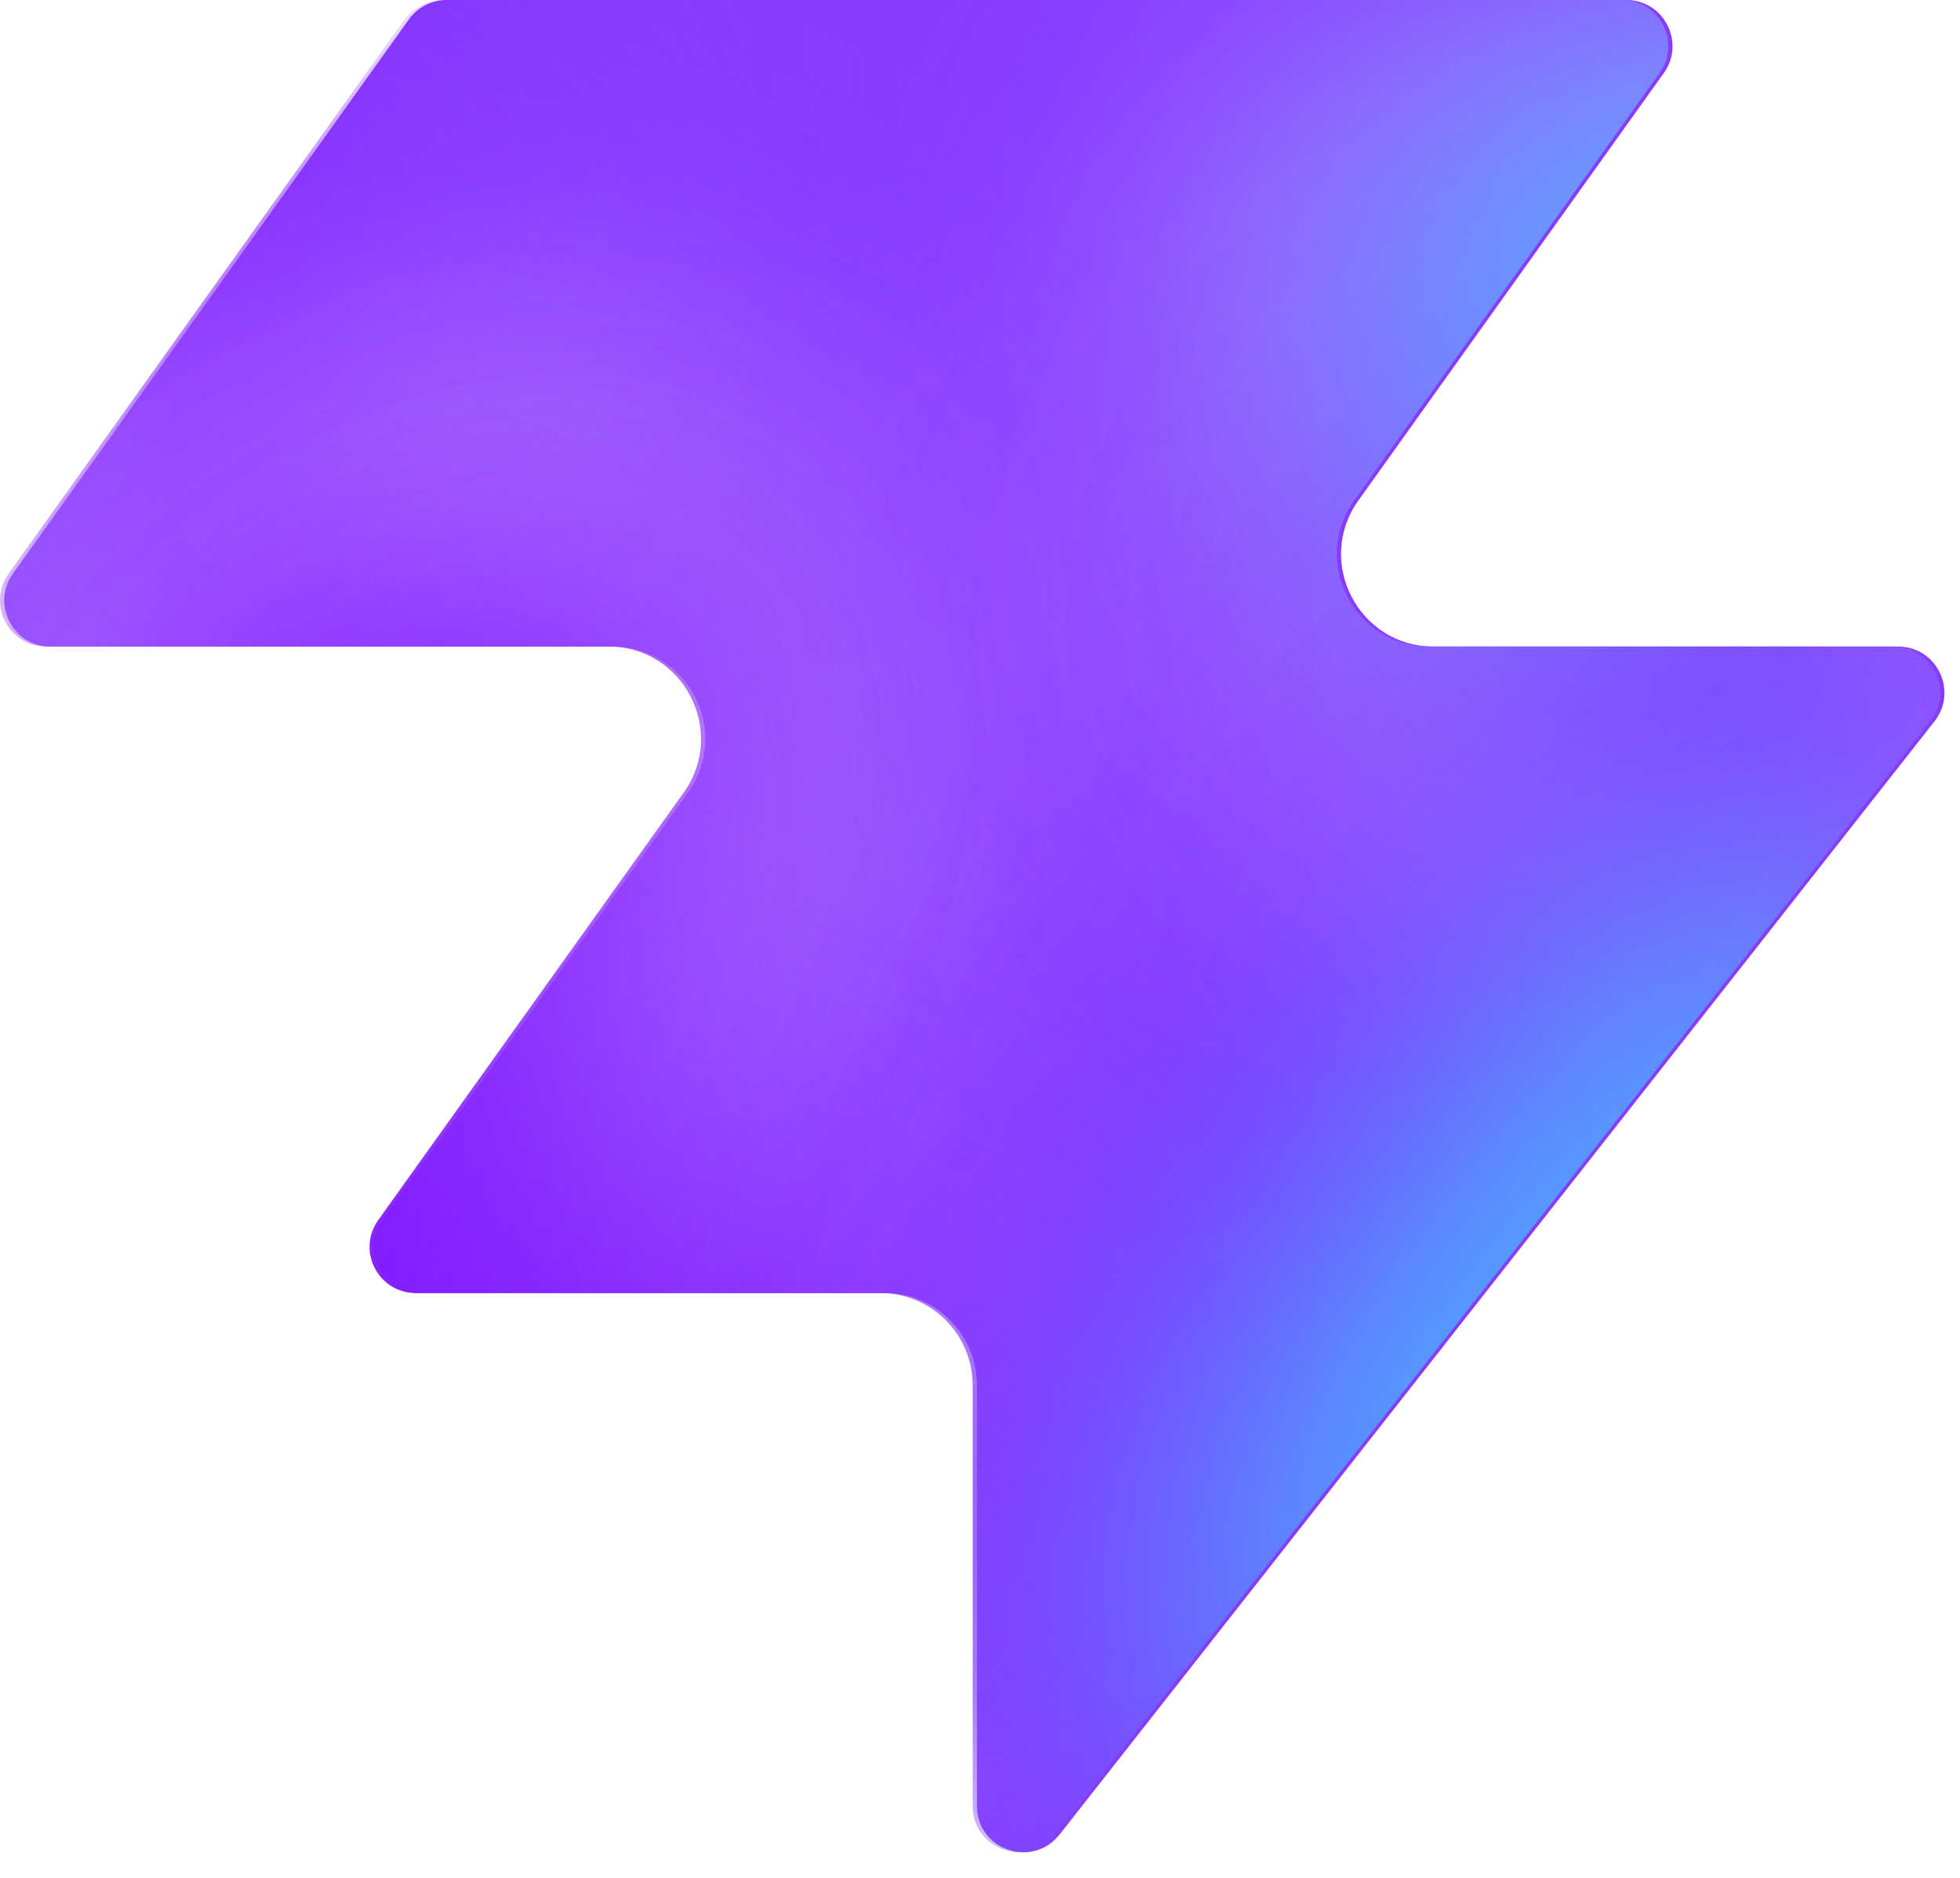
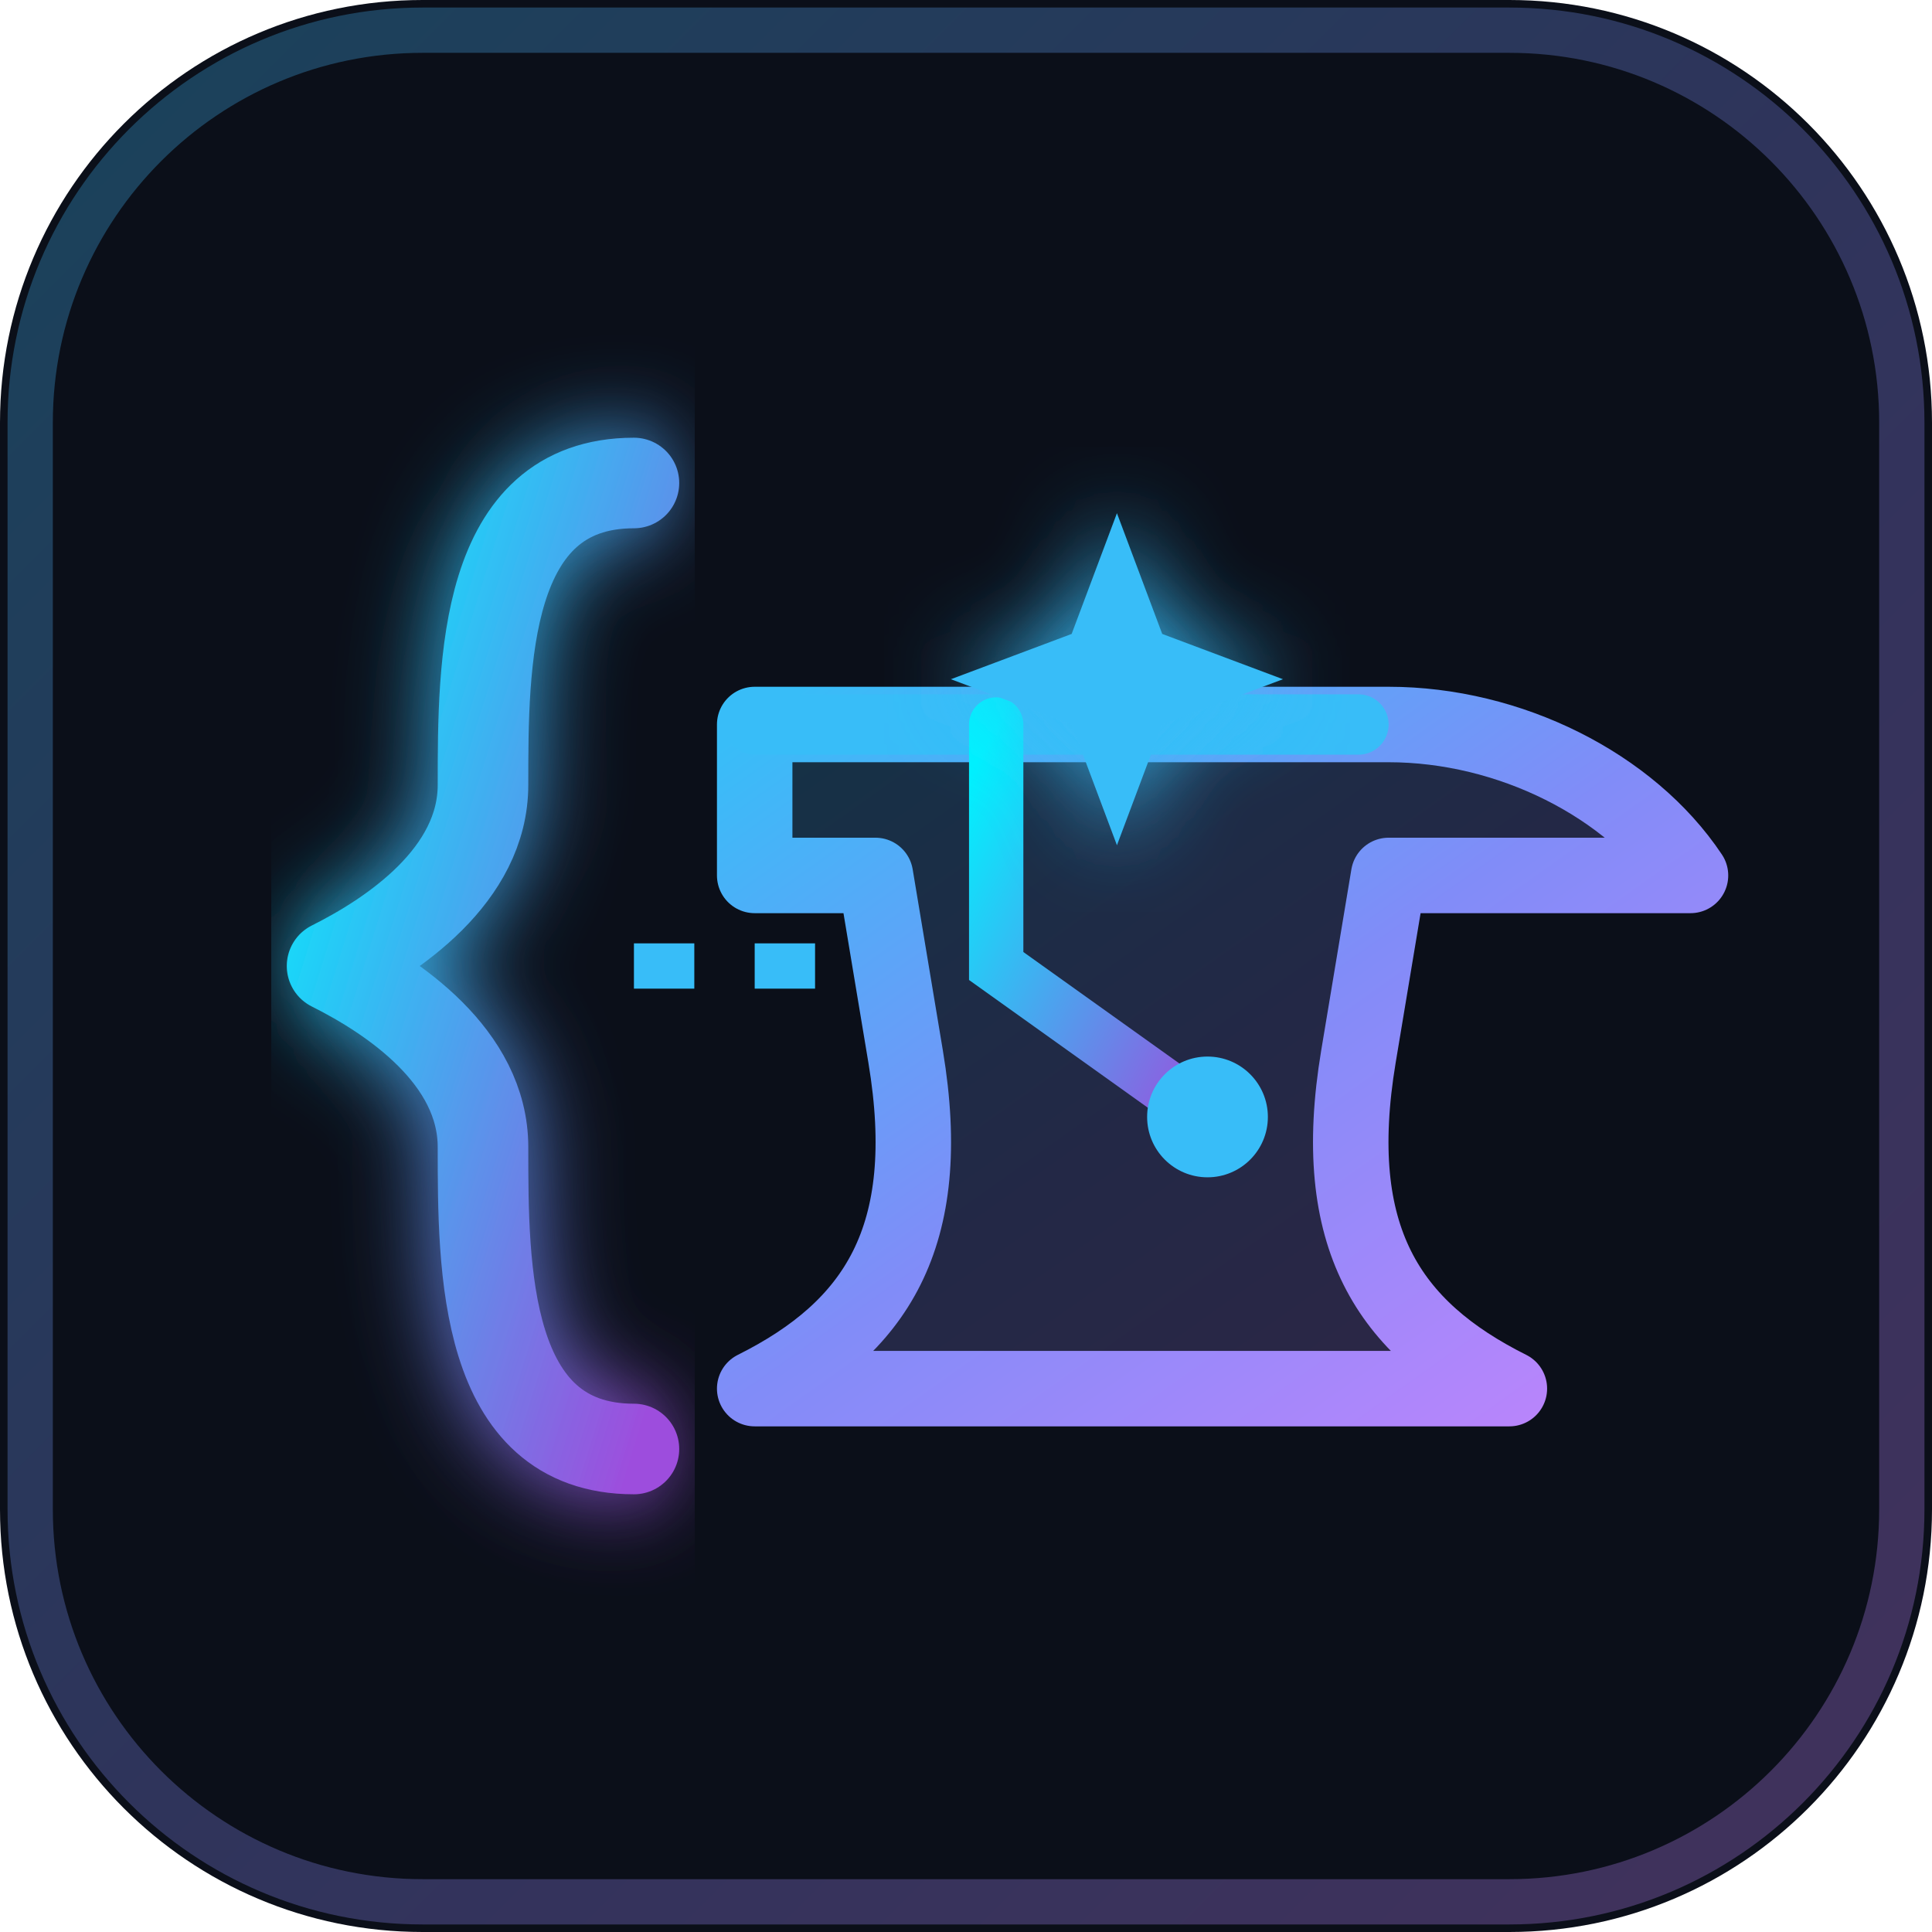
- <svg xmlns="http://www.w3.org/2000/svg" width="48" height="46" fill="none" viewBox="0 0 48 46">
-   <path fill="#863bff" d="M25.946 44.938c-.664.845-2.021.375-2.021-.698V33.937a2.26 2.26 0 0 0-2.262-2.262H10.287c-.92 0-1.456-1.04-.92-1.788l7.48-10.471c1.07-1.497 0-3.578-1.842-3.578H1.237c-.92 0-1.456-1.04-.92-1.788L10.013.474c.214-.297.556-.474.92-.474h28.894c.92 0 1.456 1.04.92 1.788l-7.48 10.471c-1.07 1.498 0 3.579 1.842 3.579h11.377c.943 0 1.473 1.088.89 1.83L25.947 44.94z" style="fill:#863bff;fill:color(display-p3 .525 .23 1);fill-opacity:1" />
-   <mask id="a" width="48" height="46" x="0" y="0" maskUnits="userSpaceOnUse" style="mask-type:alpha">
-     <path fill="#000" d="M25.842 44.938c-.664.844-2.021.375-2.021-.698V33.937a2.26 2.26 0 0 0-2.262-2.262H10.183c-.92 0-1.456-1.04-.92-1.788l7.48-10.471c1.07-1.498 0-3.579-1.842-3.579H1.133c-.92 0-1.456-1.04-.92-1.787L9.91.473c.214-.297.556-.474.92-.474h28.894c.92 0 1.456 1.04.92 1.788l-7.48 10.471c-1.07 1.498 0 3.578 1.842 3.578h11.377c.943 0 1.473 1.088.89 1.832L25.843 44.94z" style="fill:#000;fill-opacity:1" />
-   </mask>
-   <g mask="url(#a)">
-     <g filter="url(#b)">
-       <ellipse cx="5.508" cy="14.704" fill="#ede6ff" rx="5.508" ry="14.704" style="fill:#ede6ff;fill:color(display-p3 .927 .903 1);fill-opacity:1" transform="matrix(.00324 1 1 -.00324 -4.47 31.516)" />
-     </g>
-     <g filter="url(#c)">
-       <ellipse cx="10.399" cy="29.851" fill="#ede6ff" rx="10.399" ry="29.851" style="fill:#ede6ff;fill:color(display-p3 .927 .903 1);fill-opacity:1" transform="matrix(.00324 1 1 -.00324 -39.328 7.883)" />
-     </g>
-     <g filter="url(#d)">
-       <ellipse cx="5.508" cy="30.487" fill="#7e14ff" rx="5.508" ry="30.487" style="fill:#7e14ff;fill:color(display-p3 .492 .077 1);fill-opacity:1" transform="rotate(89.814 -25.913 -14.639)scale(1 -1)" />
-     </g>
-     <g filter="url(#e)">
-       <ellipse cx="5.508" cy="30.599" fill="#7e14ff" rx="5.508" ry="30.599" style="fill:#7e14ff;fill:color(display-p3 .492 .077 1);fill-opacity:1" transform="rotate(89.814 -32.644 -3.334)scale(1 -1)" />
-     </g>
-     <g filter="url(#f)">
-       <ellipse cx="5.508" cy="30.599" fill="#7e14ff" rx="5.508" ry="30.599" style="fill:#7e14ff;fill:color(display-p3 .492 .077 1);fill-opacity:1" transform="matrix(.00324 1 1 -.00324 -34.34 30.47)" />
-     </g>
-     <g filter="url(#g)">
-       <ellipse cx="14.072" cy="22.078" fill="#ede6ff" rx="14.072" ry="22.078" style="fill:#ede6ff;fill:color(display-p3 .927 .903 1);fill-opacity:1" transform="rotate(93.35 24.506 48.493)scale(-1 1)" />
-     </g>
-     <g filter="url(#h)">
-       <ellipse cx="3.47" cy="21.501" fill="#7e14ff" rx="3.47" ry="21.501" style="fill:#7e14ff;fill:color(display-p3 .492 .077 1);fill-opacity:1" transform="rotate(89.009 28.708 47.59)scale(-1 1)" />
-     </g>
-     <g filter="url(#i)">
-       <ellipse cx="3.47" cy="21.501" fill="#7e14ff" rx="3.47" ry="21.501" style="fill:#7e14ff;fill:color(display-p3 .492 .077 1);fill-opacity:1" transform="rotate(89.009 28.708 47.59)scale(-1 1)" />
-     </g>
-     <g filter="url(#j)">
-       <ellipse cx=".387" cy="8.972" fill="#7e14ff" rx="4.407" ry="29.108" style="fill:#7e14ff;fill:color(display-p3 .492 .077 1);fill-opacity:1" transform="rotate(39.51 .387 8.972)" />
-     </g>
-     <g filter="url(#k)">
-       <ellipse cx="47.523" cy="-6.092" fill="#7e14ff" rx="4.407" ry="29.108" style="fill:#7e14ff;fill:color(display-p3 .492 .077 1);fill-opacity:1" transform="rotate(37.892 47.523 -6.092)" />
-     </g>
-     <g filter="url(#l)">
-       <ellipse cx="41.412" cy="6.333" fill="#47bfff" rx="5.971" ry="9.665" style="fill:#47bfff;fill:color(display-p3 .28 .748 1);fill-opacity:1" transform="rotate(37.892 41.412 6.333)" />
-     </g>
-     <g filter="url(#m)">
-       <ellipse cx="-1.879" cy="38.332" fill="#7e14ff" rx="4.407" ry="29.108" style="fill:#7e14ff;fill:color(display-p3 .492 .077 1);fill-opacity:1" transform="rotate(37.892 -1.88 38.332)" />
-     </g>
-     <g filter="url(#n)">
-       <ellipse cx="-1.879" cy="38.332" fill="#7e14ff" rx="4.407" ry="29.108" style="fill:#7e14ff;fill:color(display-p3 .492 .077 1);fill-opacity:1" transform="rotate(37.892 -1.88 38.332)" />
-     </g>
-     <g filter="url(#o)">
-       <ellipse cx="35.651" cy="29.907" fill="#7e14ff" rx="4.407" ry="29.108" style="fill:#7e14ff;fill:color(display-p3 .492 .077 1);fill-opacity:1" transform="rotate(37.892 35.651 29.907)" />
-     </g>
-     <g filter="url(#p)">
-       <ellipse cx="38.418" cy="32.4" fill="#47bfff" rx="5.971" ry="15.297" style="fill:#47bfff;fill:color(display-p3 .28 .748 1);fill-opacity:1" transform="rotate(37.892 38.418 32.4)" />
-     </g>
-   </g>
+ <svg xmlns="http://www.w3.org/2000/svg" viewBox="0 0 64 64" fill="none">
  <defs>
-     <filter id="b" width="60.045" height="41.654" x="-19.77" y="16.149" color-interpolation-filters="sRGB" filterUnits="userSpaceOnUse">
-       <feFlood flood-opacity="0" result="BackgroundImageFix" />
-       <feBlend in="SourceGraphic" in2="BackgroundImageFix" result="shape" />
-       <feGaussianBlur result="effect1_foregroundBlur_2002_17158" stdDeviation="7.659" />
-     </filter>
-     <filter id="c" width="90.34" height="51.437" x="-54.613" y="-7.533" color-interpolation-filters="sRGB" filterUnits="userSpaceOnUse">
-       <feFlood flood-opacity="0" result="BackgroundImageFix" />
-       <feBlend in="SourceGraphic" in2="BackgroundImageFix" result="shape" />
-       <feGaussianBlur result="effect1_foregroundBlur_2002_17158" stdDeviation="7.659" />
-     </filter>
-     <filter id="d" width="79.355" height="29.4" x="-49.64" y="2.03" color-interpolation-filters="sRGB" filterUnits="userSpaceOnUse">
-       <feFlood flood-opacity="0" result="BackgroundImageFix" />
-       <feBlend in="SourceGraphic" in2="BackgroundImageFix" result="shape" />
-       <feGaussianBlur result="effect1_foregroundBlur_2002_17158" stdDeviation="4.596" />
-     </filter>
-     <filter id="e" width="79.579" height="29.4" x="-45.045" y="20.029" color-interpolation-filters="sRGB" filterUnits="userSpaceOnUse">
-       <feFlood flood-opacity="0" result="BackgroundImageFix" />
-       <feBlend in="SourceGraphic" in2="BackgroundImageFix" result="shape" />
-       <feGaussianBlur result="effect1_foregroundBlur_2002_17158" stdDeviation="4.596" />
-     </filter>
-     <filter id="f" width="79.579" height="29.4" x="-43.513" y="21.178" color-interpolation-filters="sRGB" filterUnits="userSpaceOnUse">
-       <feFlood flood-opacity="0" result="BackgroundImageFix" />
-       <feBlend in="SourceGraphic" in2="BackgroundImageFix" result="shape" />
-       <feGaussianBlur result="effect1_foregroundBlur_2002_17158" stdDeviation="4.596" />
-     </filter>
-     <filter id="g" width="74.749" height="58.852" x="15.756" y="-17.901" color-interpolation-filters="sRGB" filterUnits="userSpaceOnUse">
-       <feFlood flood-opacity="0" result="BackgroundImageFix" />
-       <feBlend in="SourceGraphic" in2="BackgroundImageFix" result="shape" />
-       <feGaussianBlur result="effect1_foregroundBlur_2002_17158" stdDeviation="7.659" />
-     </filter>
-     <filter id="h" width="61.377" height="25.362" x="23.548" y="2.284" color-interpolation-filters="sRGB" filterUnits="userSpaceOnUse">
-       <feFlood flood-opacity="0" result="BackgroundImageFix" />
-       <feBlend in="SourceGraphic" in2="BackgroundImageFix" result="shape" />
-       <feGaussianBlur result="effect1_foregroundBlur_2002_17158" stdDeviation="4.596" />
-     </filter>
-     <filter id="i" width="61.377" height="25.362" x="23.548" y="2.284" color-interpolation-filters="sRGB" filterUnits="userSpaceOnUse">
-       <feFlood flood-opacity="0" result="BackgroundImageFix" />
-       <feBlend in="SourceGraphic" in2="BackgroundImageFix" result="shape" />
-       <feGaussianBlur result="effect1_foregroundBlur_2002_17158" stdDeviation="4.596" />
-     </filter>
-     <filter id="j" width="56.045" height="63.649" x="-27.636" y="-22.853" color-interpolation-filters="sRGB" filterUnits="userSpaceOnUse">
-       <feFlood flood-opacity="0" result="BackgroundImageFix" />
-       <feBlend in="SourceGraphic" in2="BackgroundImageFix" result="shape" />
-       <feGaussianBlur result="effect1_foregroundBlur_2002_17158" stdDeviation="4.596" />
-     </filter>
-     <filter id="k" width="54.814" height="64.646" x="20.116" y="-38.415" color-interpolation-filters="sRGB" filterUnits="userSpaceOnUse">
-       <feFlood flood-opacity="0" result="BackgroundImageFix" />
-       <feBlend in="SourceGraphic" in2="BackgroundImageFix" result="shape" />
-       <feGaussianBlur result="effect1_foregroundBlur_2002_17158" stdDeviation="4.596" />
-     </filter>
-     <filter id="l" width="33.541" height="35.313" x="24.641" y="-11.323" color-interpolation-filters="sRGB" filterUnits="userSpaceOnUse">
-       <feFlood flood-opacity="0" result="BackgroundImageFix" />
-       <feBlend in="SourceGraphic" in2="BackgroundImageFix" result="shape" />
-       <feGaussianBlur result="effect1_foregroundBlur_2002_17158" stdDeviation="4.596" />
-     </filter>
-     <filter id="m" width="54.814" height="64.646" x="-29.286" y="6.009" color-interpolation-filters="sRGB" filterUnits="userSpaceOnUse">
-       <feFlood flood-opacity="0" result="BackgroundImageFix" />
-       <feBlend in="SourceGraphic" in2="BackgroundImageFix" result="shape" />
-       <feGaussianBlur result="effect1_foregroundBlur_2002_17158" stdDeviation="4.596" />
-     </filter>
-     <filter id="n" width="54.814" height="64.646" x="-29.286" y="6.009" color-interpolation-filters="sRGB" filterUnits="userSpaceOnUse">
-       <feFlood flood-opacity="0" result="BackgroundImageFix" />
-       <feBlend in="SourceGraphic" in2="BackgroundImageFix" result="shape" />
-       <feGaussianBlur result="effect1_foregroundBlur_2002_17158" stdDeviation="4.596" />
-     </filter>
-     <filter id="o" width="54.814" height="64.646" x="8.244" y="-2.416" color-interpolation-filters="sRGB" filterUnits="userSpaceOnUse">
-       <feFlood flood-opacity="0" result="BackgroundImageFix" />
-       <feBlend in="SourceGraphic" in2="BackgroundImageFix" result="shape" />
-       <feGaussianBlur result="effect1_foregroundBlur_2002_17158" stdDeviation="4.596" />
-     </filter>
-     <filter id="p" width="39.409" height="43.623" x="18.713" y="10.588" color-interpolation-filters="sRGB" filterUnits="userSpaceOnUse">
-       <feFlood flood-opacity="0" result="BackgroundImageFix" />
-       <feBlend in="SourceGraphic" in2="BackgroundImageFix" result="shape" />
-       <feGaussianBlur result="effect1_foregroundBlur_2002_17158" stdDeviation="4.596" />
+     <linearGradient id="cyberGrad" x1="0%" y1="0%" x2="100%" y2="100%">
+       <stop offset="0%" stop-color="#38bdf8" />
+       <stop offset="50%" stop-color="#818cf8" />
+       <stop offset="100%" stop-color="#c084fc" />
+     </linearGradient>
+     <linearGradient id="neonGlow" x1="0%" y1="0%" x2="100%" y2="100%">
+       <stop offset="0%" stop-color="#00f2fe" />
+       <stop offset="100%" stop-color="#9d4edd" />
+     </linearGradient>
+     <filter id="glow" x="-20%" y="-20%" width="140%" height="140%">
+       <feGaussianBlur stdDeviation="1.5" result="blur" />
+       <feComposite in="SourceGraphic" in2="blur" operator="over" />
    </filter>
  </defs>
+   <rect width="64" height="64" rx="14" fill="#0b0f19" />
+   <rect x="1" y="1" width="62" height="62" rx="13" stroke="url(#cyberGrad)" stroke-width="1.5" stroke-opacity="0.3" fill="none" />
+   <path d="M 21 16 C 16 16 16 22 16 26 C 16 29 13 31 11 32 C 13 33 16 35 16 38 C 16 42 16 48 21 48" stroke="url(#neonGlow)" stroke-width="3" stroke-linecap="round" stroke-linejoin="round" filter="url(#glow)" />
+   <path d="M 25 24 L 46 24 C 50 24 54 26 56 29 L 46 29 L 45 35 C 44 41 46 44 50 46 L 25 46 C 29 44 31 41 30 35 L 29 29 L 25 29 Z" fill="url(#cyberGrad)" fill-opacity="0.2" stroke="url(#cyberGrad)" stroke-width="2.5" stroke-linejoin="round" />
+   <path d="M 25 24 L 45 24" stroke="#38bdf8" stroke-width="2" stroke-linecap="round" />
+   <path d="M 33 24 L 33 32 L 40 37" stroke="url(#neonGlow)" stroke-width="1.8" stroke-linecap="round" />
+   <circle cx="40" cy="37" r="2" fill="#38bdf8" />
+   <path d="M 21 32 L 29 32" stroke="#38bdf8" stroke-width="1.5" stroke-dasharray="2 2" />
+   <polygon points="37,17 38.5,21 42.5,22.5 38.5,24 37,28 35.5,24 31.5,22.5 35.5,21" fill="#38bdf8" filter="url(#glow)" />
</svg>
